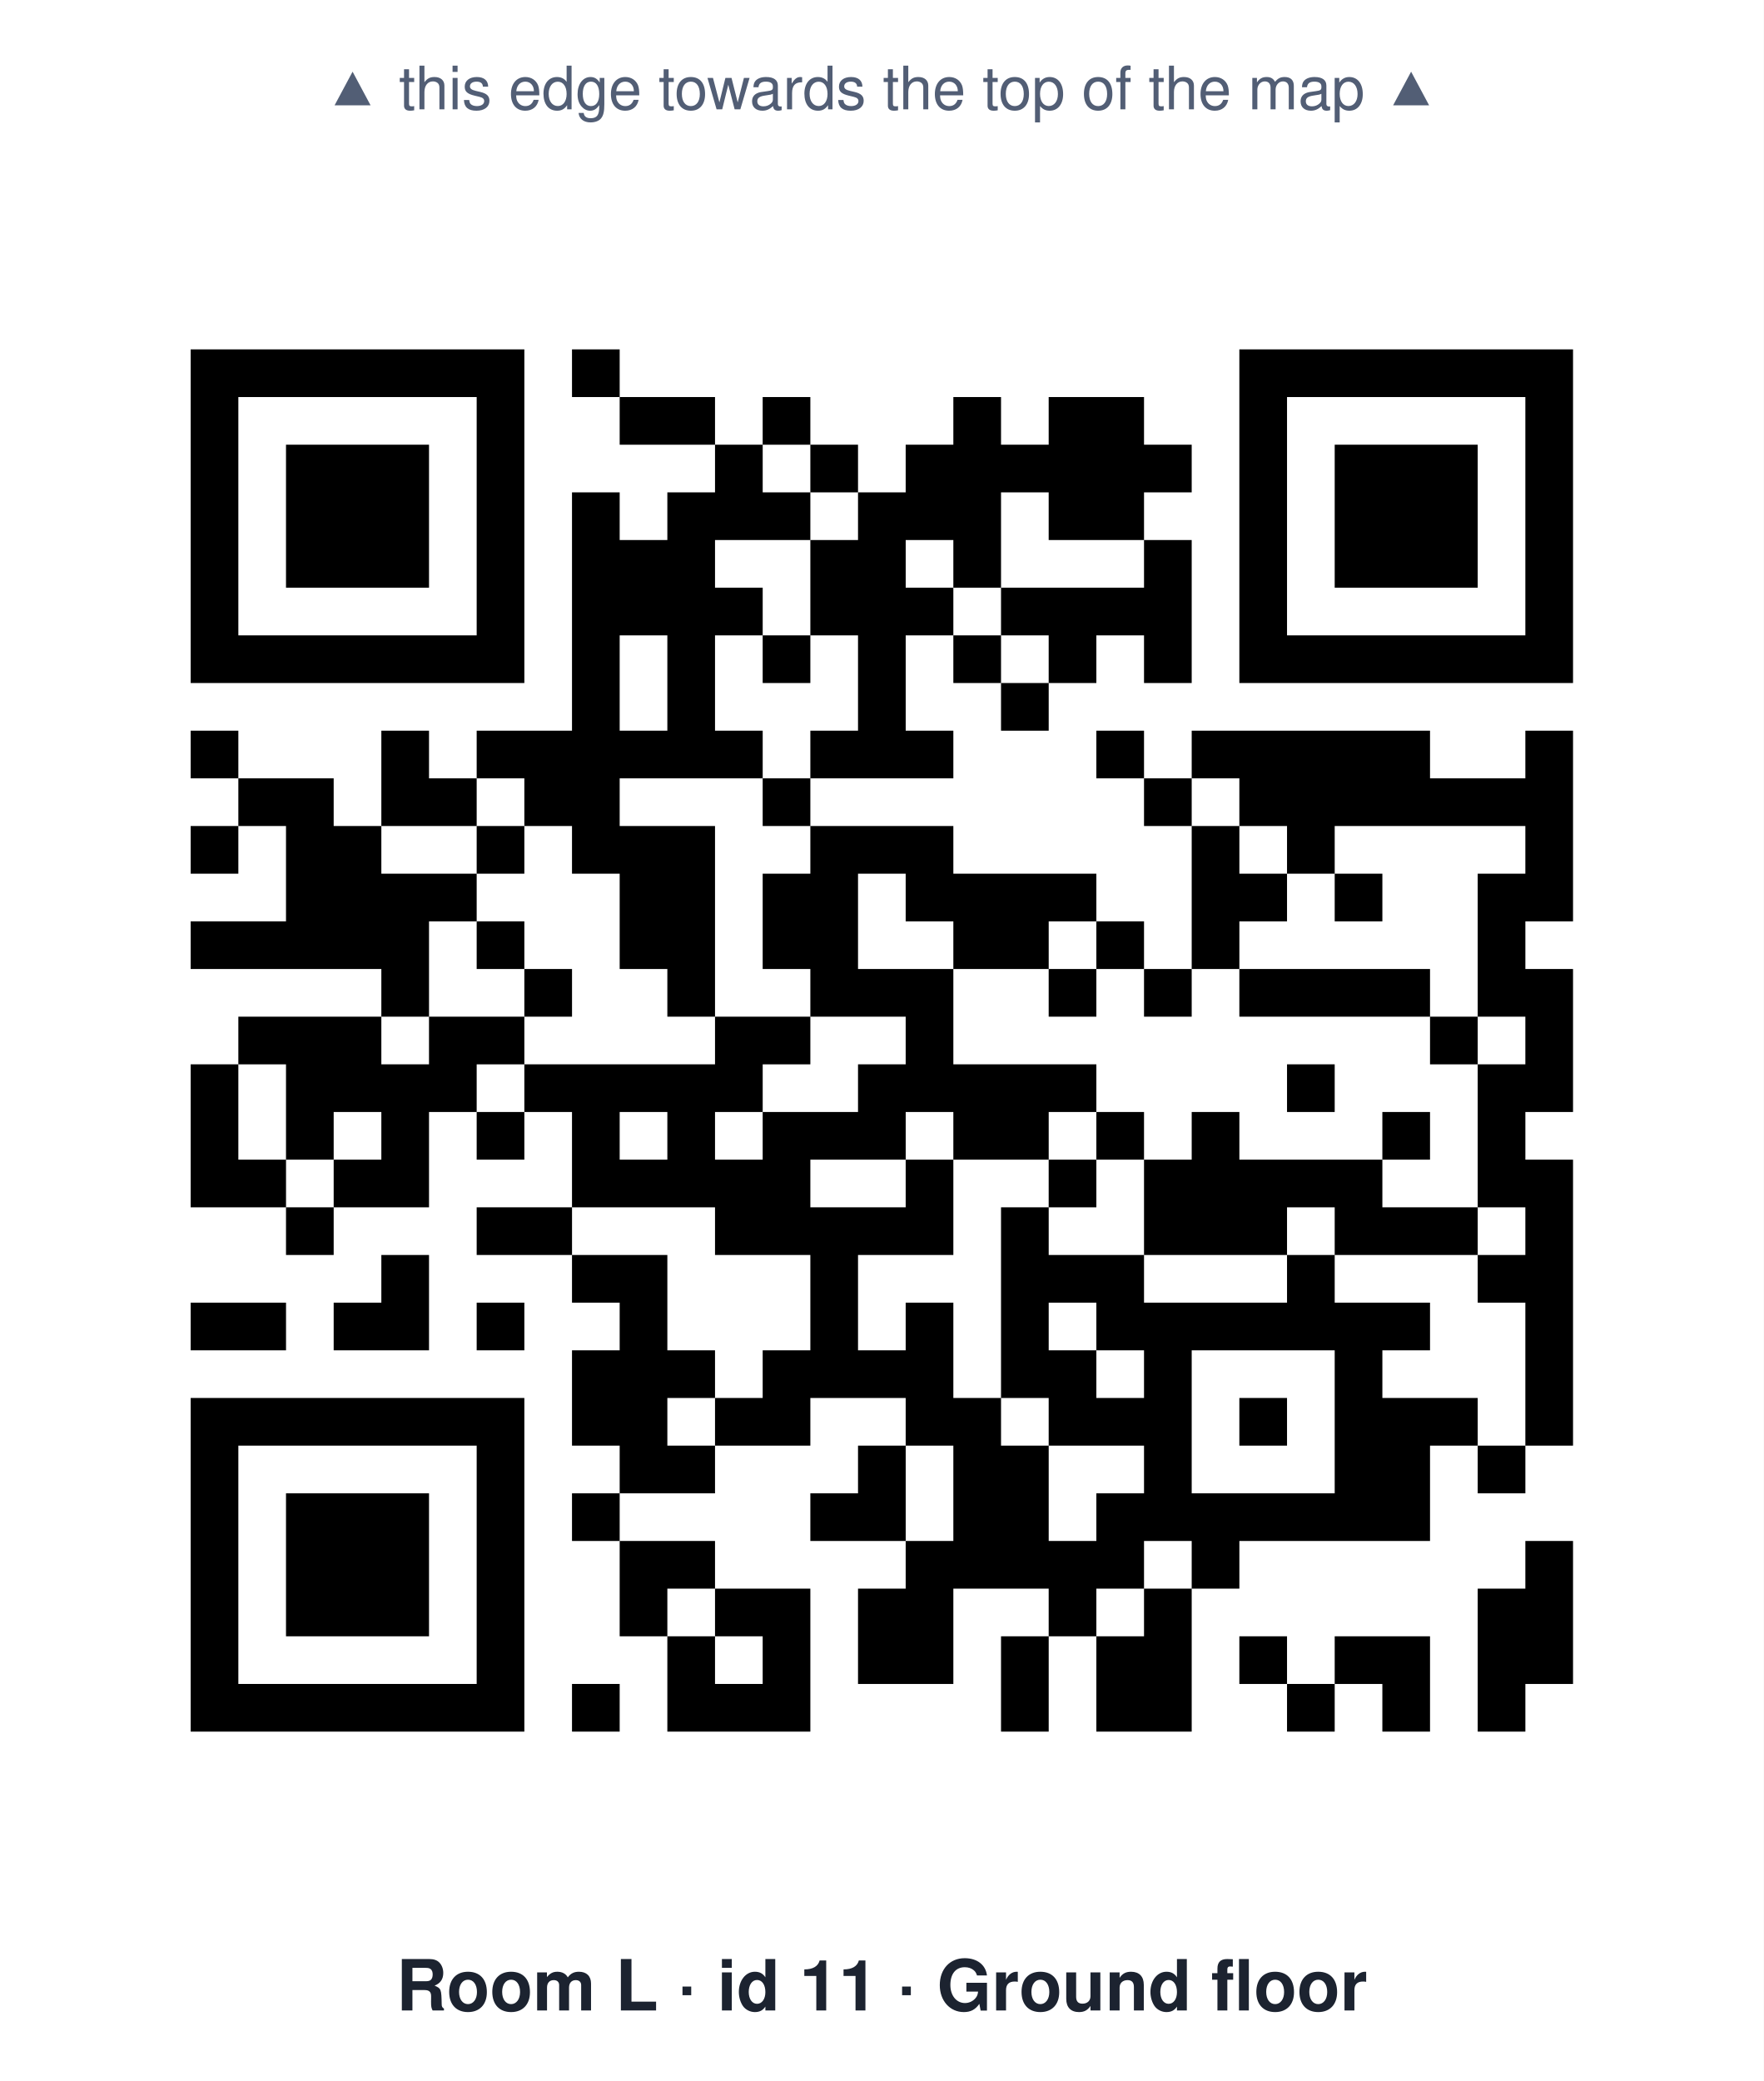
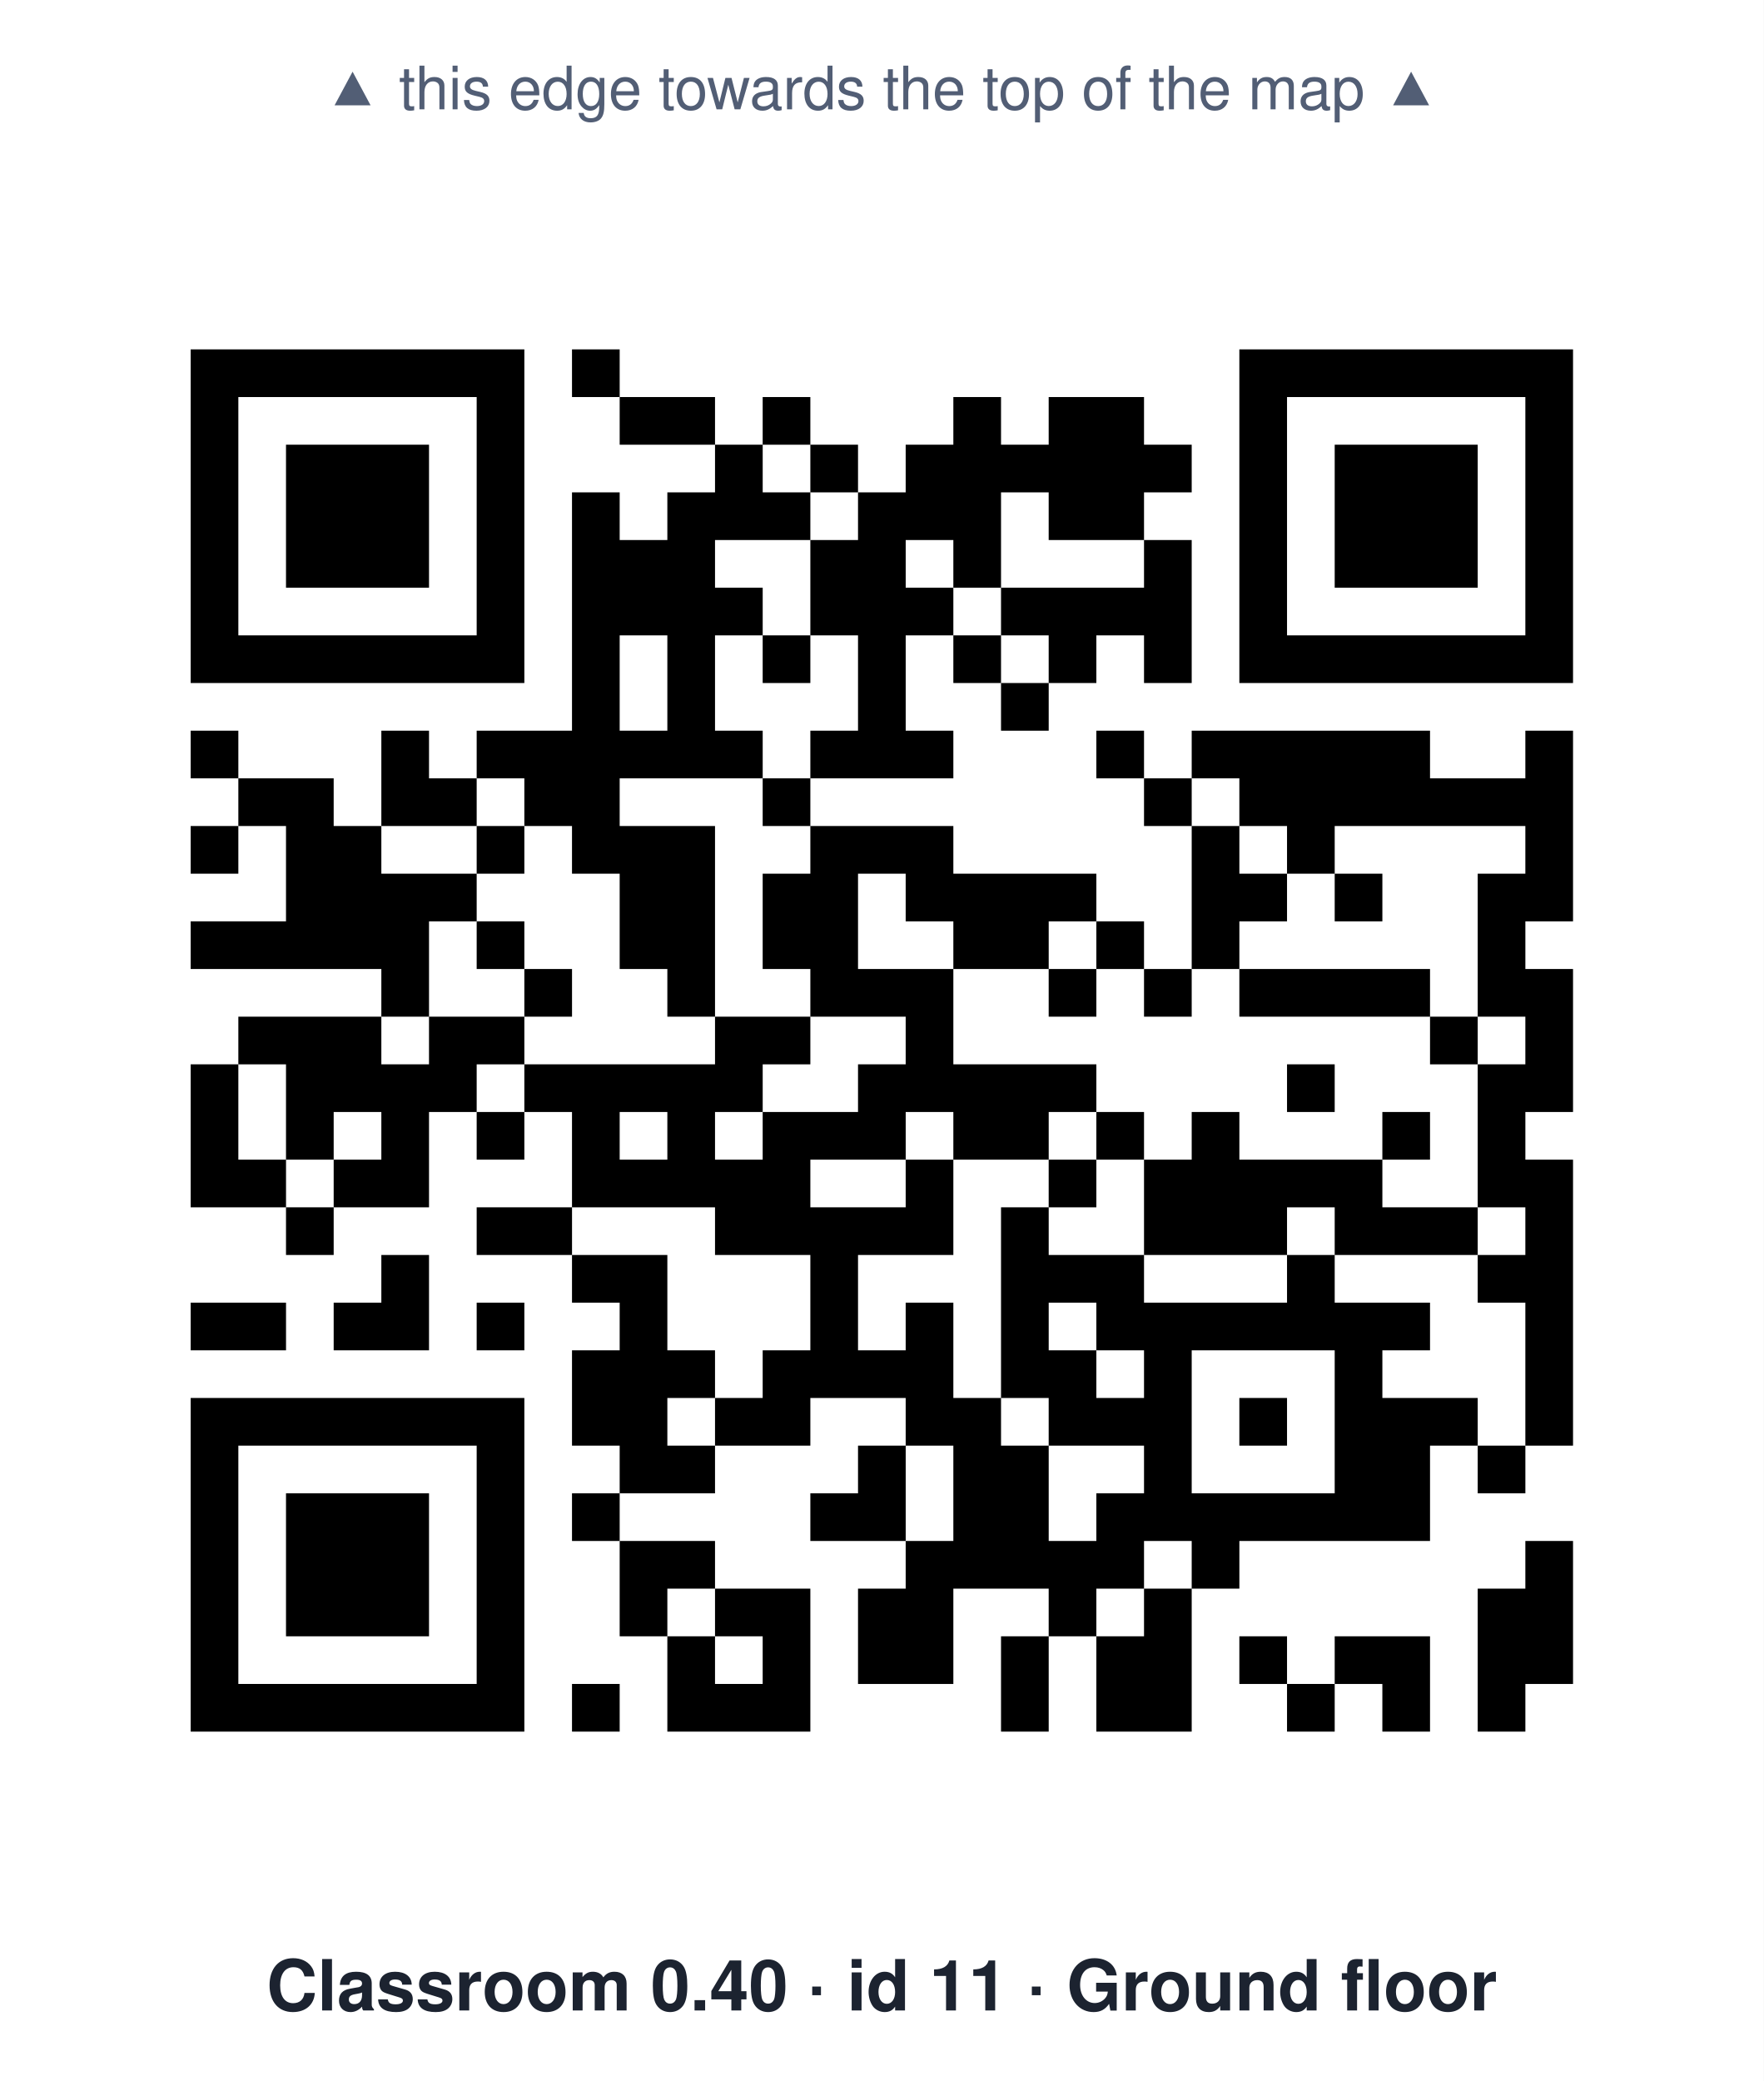
<svg xmlns="http://www.w3.org/2000/svg" viewBox="0 0 1000 1180" width="200mm" height="236mm">
  <rect width="1000" height="1180" fill="#fff" />
  <text x="500" y="62" text-anchor="middle" font-family="Helvetica, Arial, sans-serif" font-size="34" fill="#525E75">▲ this edge towards the top of the map ▲</text>
  <g transform="translate(0 90)">
    <path d="M108.11 108.11h27.03v27.03h-27.03zM135.14 108.11h27.03v27.03h-27.03zM162.16 108.11h27.03v27.03h-27.03zM189.19 108.11h27.03v27.03h-27.03zM216.22 108.11h27.03v27.03h-27.03zM243.24 108.11h27.03v27.03h-27.03zM270.27 108.11h27.03v27.03h-27.03zM324.32 108.11h27.03v27.03h-27.03zM702.70 108.11h27.03v27.03h-27.03zM729.73 108.11h27.03v27.03h-27.03zM756.76 108.11h27.03v27.03h-27.03zM783.78 108.11h27.03v27.03h-27.03zM810.81 108.11h27.03v27.03h-27.03zM837.84 108.11h27.03v27.03h-27.03zM864.86 108.11h27.03v27.03h-27.03zM108.11 135.14h27.03v27.03h-27.03zM270.27 135.14h27.03v27.03h-27.03zM351.35 135.14h27.03v27.03h-27.03zM378.38 135.14h27.03v27.03h-27.03zM432.43 135.14h27.03v27.03h-27.03zM540.54 135.14h27.03v27.03h-27.03zM594.59 135.14h27.03v27.03h-27.03zM621.62 135.14h27.03v27.03h-27.03zM702.70 135.14h27.03v27.03h-27.03zM864.86 135.14h27.03v27.03h-27.03zM108.11 162.16h27.03v27.03h-27.03zM162.16 162.16h27.03v27.03h-27.03zM189.19 162.16h27.03v27.03h-27.03zM216.22 162.16h27.03v27.03h-27.03zM270.27 162.16h27.03v27.03h-27.03zM405.41 162.16h27.03v27.03h-27.03zM459.46 162.16h27.03v27.03h-27.03zM513.51 162.16h27.03v27.03h-27.03zM540.54 162.16h27.03v27.03h-27.03zM567.57 162.16h27.03v27.03h-27.03zM594.59 162.16h27.03v27.03h-27.03zM621.62 162.16h27.03v27.03h-27.03zM648.65 162.16h27.03v27.03h-27.03zM702.70 162.16h27.03v27.03h-27.03zM756.76 162.16h27.03v27.03h-27.03zM783.78 162.16h27.03v27.03h-27.03zM810.81 162.16h27.03v27.03h-27.03zM864.86 162.16h27.03v27.03h-27.03zM108.11 189.19h27.03v27.03h-27.03zM162.16 189.19h27.03v27.03h-27.03zM189.19 189.19h27.03v27.03h-27.03zM216.22 189.19h27.03v27.03h-27.03zM270.27 189.19h27.03v27.03h-27.03zM324.32 189.19h27.03v27.03h-27.03zM378.38 189.19h27.03v27.03h-27.03zM405.41 189.19h27.03v27.03h-27.03zM432.43 189.19h27.03v27.03h-27.03zM486.49 189.19h27.03v27.03h-27.03zM513.51 189.19h27.03v27.03h-27.03zM540.54 189.19h27.03v27.03h-27.03zM594.59 189.19h27.03v27.03h-27.03zM621.62 189.19h27.03v27.03h-27.03zM702.70 189.19h27.03v27.03h-27.03zM756.76 189.19h27.03v27.03h-27.03zM783.78 189.19h27.03v27.03h-27.03zM810.81 189.19h27.03v27.03h-27.03zM864.86 189.19h27.03v27.03h-27.03zM108.11 216.22h27.03v27.03h-27.03zM162.16 216.22h27.03v27.03h-27.03zM189.19 216.22h27.03v27.03h-27.03zM216.22 216.22h27.03v27.03h-27.03zM270.27 216.22h27.03v27.03h-27.03zM324.32 216.22h27.03v27.03h-27.03zM351.35 216.22h27.03v27.03h-27.03zM378.38 216.22h27.03v27.03h-27.03zM459.46 216.22h27.03v27.03h-27.03zM486.49 216.22h27.03v27.03h-27.03zM540.54 216.22h27.03v27.03h-27.03zM648.65 216.22h27.03v27.03h-27.03zM702.70 216.22h27.03v27.03h-27.03zM756.76 216.22h27.03v27.03h-27.03zM783.78 216.22h27.03v27.03h-27.03zM810.81 216.22h27.03v27.03h-27.03zM864.86 216.22h27.03v27.03h-27.03zM108.11 243.24h27.03v27.03h-27.03zM270.27 243.24h27.03v27.03h-27.03zM324.32 243.24h27.03v27.03h-27.03zM351.35 243.24h27.03v27.03h-27.03zM378.38 243.24h27.03v27.03h-27.03zM405.41 243.24h27.03v27.03h-27.03zM459.46 243.24h27.03v27.03h-27.03zM486.49 243.24h27.03v27.03h-27.03zM513.51 243.24h27.03v27.03h-27.03zM567.57 243.24h27.03v27.03h-27.03zM594.59 243.24h27.03v27.03h-27.03zM621.62 243.24h27.03v27.03h-27.03zM648.65 243.24h27.03v27.03h-27.03zM702.70 243.24h27.03v27.03h-27.03zM864.86 243.24h27.03v27.03h-27.03zM108.11 270.27h27.03v27.03h-27.03zM135.14 270.27h27.03v27.03h-27.03zM162.16 270.27h27.03v27.03h-27.03zM189.19 270.27h27.03v27.03h-27.03zM216.22 270.27h27.03v27.03h-27.03zM243.24 270.27h27.03v27.03h-27.03zM270.27 270.27h27.03v27.03h-27.03zM324.32 270.27h27.03v27.03h-27.03zM378.38 270.27h27.03v27.03h-27.03zM432.43 270.27h27.03v27.03h-27.03zM486.49 270.27h27.03v27.03h-27.03zM540.54 270.27h27.03v27.03h-27.03zM594.59 270.27h27.03v27.03h-27.03zM648.65 270.27h27.03v27.03h-27.03zM702.70 270.27h27.03v27.03h-27.03zM729.73 270.27h27.03v27.03h-27.03zM756.76 270.27h27.03v27.03h-27.03zM783.78 270.27h27.03v27.03h-27.03zM810.81 270.27h27.03v27.03h-27.03zM837.84 270.27h27.03v27.03h-27.03zM864.86 270.27h27.03v27.03h-27.03zM324.32 297.30h27.03v27.03h-27.03zM378.38 297.30h27.03v27.03h-27.03zM486.49 297.30h27.03v27.03h-27.03zM567.57 297.30h27.03v27.03h-27.03zM108.11 324.32h27.03v27.03h-27.03zM216.22 324.32h27.03v27.03h-27.03zM270.27 324.32h27.03v27.03h-27.03zM297.30 324.32h27.03v27.03h-27.03zM324.32 324.32h27.03v27.03h-27.03zM351.35 324.32h27.03v27.03h-27.03zM378.38 324.32h27.03v27.03h-27.03zM405.41 324.32h27.03v27.03h-27.03zM459.46 324.32h27.03v27.03h-27.03zM486.49 324.32h27.03v27.03h-27.03zM513.51 324.32h27.03v27.03h-27.03zM621.62 324.32h27.03v27.03h-27.03zM675.68 324.32h27.03v27.03h-27.03zM702.70 324.32h27.03v27.03h-27.03zM729.73 324.32h27.03v27.03h-27.03zM756.76 324.32h27.03v27.03h-27.03zM783.78 324.32h27.03v27.03h-27.03zM864.86 324.32h27.03v27.03h-27.03zM135.14 351.35h27.03v27.03h-27.03zM162.16 351.35h27.03v27.03h-27.03zM216.22 351.35h27.03v27.03h-27.03zM243.24 351.35h27.03v27.03h-27.03zM297.30 351.35h27.03v27.03h-27.03zM324.32 351.35h27.03v27.03h-27.03zM432.43 351.35h27.03v27.03h-27.03zM648.65 351.35h27.03v27.03h-27.03zM702.70 351.35h27.03v27.03h-27.03zM729.73 351.35h27.03v27.03h-27.03zM756.76 351.35h27.03v27.03h-27.03zM783.78 351.35h27.03v27.03h-27.03zM810.81 351.35h27.03v27.03h-27.03zM837.84 351.35h27.03v27.03h-27.03zM864.86 351.35h27.03v27.03h-27.03zM108.11 378.38h27.03v27.03h-27.03zM162.16 378.38h27.03v27.03h-27.03zM189.19 378.38h27.03v27.03h-27.03zM270.27 378.38h27.03v27.03h-27.03zM324.32 378.38h27.03v27.03h-27.03zM351.35 378.38h27.03v27.03h-27.03zM378.38 378.38h27.03v27.03h-27.03zM459.46 378.38h27.03v27.03h-27.03zM486.49 378.38h27.03v27.03h-27.03zM513.51 378.38h27.03v27.03h-27.03zM675.68 378.38h27.03v27.03h-27.03zM729.73 378.38h27.03v27.03h-27.03zM864.86 378.38h27.03v27.03h-27.03zM162.16 405.41h27.03v27.03h-27.03zM189.19 405.41h27.03v27.03h-27.03zM216.22 405.41h27.03v27.03h-27.03zM243.24 405.41h27.03v27.03h-27.03zM351.35 405.41h27.03v27.03h-27.03zM378.38 405.41h27.03v27.03h-27.03zM432.43 405.41h27.03v27.03h-27.03zM459.46 405.41h27.03v27.03h-27.03zM513.51 405.41h27.03v27.03h-27.03zM540.54 405.41h27.03v27.03h-27.03zM567.57 405.41h27.03v27.03h-27.03zM594.59 405.41h27.03v27.03h-27.03zM675.68 405.41h27.03v27.03h-27.03zM702.70 405.41h27.03v27.03h-27.03zM756.76 405.41h27.03v27.03h-27.03zM837.84 405.41h27.03v27.03h-27.03zM864.86 405.41h27.03v27.03h-27.03zM108.11 432.43h27.03v27.03h-27.03zM135.14 432.43h27.03v27.03h-27.03zM162.16 432.43h27.03v27.03h-27.03zM189.19 432.43h27.03v27.03h-27.03zM216.22 432.43h27.03v27.03h-27.03zM270.27 432.43h27.03v27.03h-27.03zM351.35 432.43h27.03v27.03h-27.03zM378.38 432.43h27.03v27.03h-27.03zM432.43 432.43h27.03v27.03h-27.03zM459.46 432.43h27.03v27.03h-27.03zM540.54 432.43h27.03v27.03h-27.03zM567.57 432.43h27.03v27.03h-27.03zM621.62 432.43h27.03v27.03h-27.03zM675.68 432.43h27.03v27.03h-27.03zM837.84 432.43h27.03v27.03h-27.03zM216.22 459.46h27.03v27.03h-27.03zM297.30 459.46h27.03v27.03h-27.03zM378.38 459.46h27.03v27.03h-27.03zM459.46 459.46h27.03v27.03h-27.03zM486.49 459.46h27.03v27.03h-27.03zM513.51 459.46h27.03v27.03h-27.03zM594.59 459.46h27.03v27.03h-27.03zM648.65 459.46h27.03v27.03h-27.03zM702.70 459.46h27.03v27.03h-27.03zM729.73 459.46h27.03v27.03h-27.03zM756.76 459.46h27.03v27.03h-27.03zM783.78 459.46h27.03v27.03h-27.03zM837.84 459.46h27.03v27.03h-27.03zM864.86 459.46h27.03v27.03h-27.03zM135.14 486.49h27.03v27.03h-27.03zM162.16 486.49h27.03v27.03h-27.03zM189.19 486.49h27.03v27.03h-27.03zM243.24 486.49h27.03v27.03h-27.03zM270.27 486.49h27.03v27.03h-27.03zM405.41 486.49h27.03v27.03h-27.03zM432.43 486.49h27.03v27.03h-27.03zM513.51 486.49h27.03v27.03h-27.03zM810.81 486.49h27.03v27.03h-27.03zM864.86 486.49h27.03v27.03h-27.03zM108.11 513.51h27.03v27.03h-27.03zM162.16 513.51h27.03v27.03h-27.03zM189.19 513.51h27.03v27.03h-27.03zM216.22 513.51h27.03v27.03h-27.03zM243.24 513.51h27.03v27.03h-27.03zM297.30 513.51h27.03v27.03h-27.03zM324.32 513.51h27.03v27.03h-27.03zM351.35 513.51h27.03v27.03h-27.03zM378.38 513.51h27.03v27.03h-27.03zM405.41 513.51h27.03v27.03h-27.03zM486.49 513.51h27.03v27.03h-27.03zM513.51 513.51h27.03v27.03h-27.03zM540.54 513.51h27.03v27.03h-27.03zM567.57 513.51h27.03v27.03h-27.03zM594.59 513.51h27.03v27.03h-27.03zM729.73 513.51h27.03v27.03h-27.03zM837.84 513.51h27.03v27.03h-27.03zM864.86 513.51h27.03v27.03h-27.03zM108.11 540.54h27.03v27.03h-27.03zM162.16 540.54h27.03v27.03h-27.03zM216.22 540.54h27.03v27.03h-27.03zM270.27 540.54h27.03v27.03h-27.03zM324.32 540.54h27.03v27.03h-27.03zM378.38 540.54h27.03v27.03h-27.03zM432.43 540.54h27.03v27.03h-27.03zM459.46 540.54h27.03v27.03h-27.03zM486.49 540.54h27.03v27.03h-27.03zM540.54 540.54h27.03v27.03h-27.03zM567.57 540.54h27.03v27.03h-27.03zM621.62 540.54h27.03v27.03h-27.03zM675.68 540.54h27.03v27.03h-27.03zM783.78 540.54h27.03v27.03h-27.03zM837.84 540.54h27.03v27.03h-27.03zM108.11 567.57h27.03v27.03h-27.03zM135.14 567.57h27.03v27.03h-27.03zM189.19 567.57h27.03v27.03h-27.03zM216.22 567.57h27.03v27.03h-27.03zM324.32 567.57h27.03v27.03h-27.03zM351.35 567.57h27.03v27.03h-27.03zM378.38 567.57h27.03v27.03h-27.03zM405.41 567.57h27.03v27.03h-27.03zM432.43 567.57h27.03v27.03h-27.03zM513.51 567.57h27.03v27.03h-27.03zM594.59 567.57h27.03v27.03h-27.03zM648.65 567.57h27.03v27.03h-27.03zM675.68 567.57h27.03v27.03h-27.03zM702.70 567.57h27.03v27.03h-27.03zM729.73 567.57h27.03v27.03h-27.03zM756.76 567.57h27.03v27.03h-27.03zM837.84 567.57h27.03v27.03h-27.03zM864.86 567.57h27.03v27.03h-27.03zM162.16 594.59h27.03v27.03h-27.03zM270.27 594.59h27.03v27.03h-27.03zM297.30 594.59h27.03v27.03h-27.03zM405.41 594.59h27.03v27.03h-27.03zM432.43 594.59h27.03v27.03h-27.03zM459.46 594.59h27.03v27.03h-27.03zM486.49 594.59h27.03v27.03h-27.03zM513.51 594.59h27.03v27.03h-27.03zM567.57 594.59h27.03v27.03h-27.03zM648.65 594.59h27.03v27.03h-27.03zM675.68 594.59h27.03v27.03h-27.03zM702.70 594.59h27.03v27.03h-27.03zM756.76 594.59h27.03v27.03h-27.03zM783.78 594.59h27.03v27.03h-27.03zM810.81 594.59h27.03v27.03h-27.03zM864.86 594.59h27.03v27.03h-27.03zM216.22 621.62h27.03v27.03h-27.03zM324.32 621.62h27.03v27.03h-27.03zM351.35 621.62h27.03v27.03h-27.03zM459.46 621.62h27.03v27.03h-27.03zM567.57 621.62h27.03v27.03h-27.03zM594.59 621.62h27.03v27.03h-27.03zM621.62 621.62h27.03v27.03h-27.03zM729.73 621.62h27.03v27.03h-27.03zM837.84 621.62h27.03v27.03h-27.03zM864.86 621.62h27.03v27.03h-27.03zM108.11 648.65h27.03v27.03h-27.03zM135.14 648.65h27.03v27.03h-27.03zM189.19 648.65h27.03v27.03h-27.03zM216.22 648.65h27.03v27.03h-27.03zM270.27 648.65h27.03v27.03h-27.03zM351.35 648.65h27.03v27.03h-27.03zM459.46 648.65h27.03v27.03h-27.03zM513.51 648.65h27.03v27.03h-27.03zM567.57 648.65h27.03v27.03h-27.03zM621.62 648.65h27.03v27.03h-27.03zM648.65 648.65h27.03v27.03h-27.03zM675.68 648.65h27.03v27.03h-27.03zM702.70 648.65h27.03v27.03h-27.03zM729.73 648.65h27.03v27.03h-27.03zM756.76 648.65h27.03v27.03h-27.03zM783.78 648.65h27.03v27.03h-27.03zM864.86 648.65h27.03v27.03h-27.03zM324.32 675.68h27.03v27.03h-27.03zM351.35 675.68h27.03v27.03h-27.03zM378.38 675.68h27.03v27.03h-27.03zM432.43 675.68h27.03v27.03h-27.03zM459.46 675.68h27.03v27.03h-27.03zM486.49 675.68h27.03v27.03h-27.03zM513.51 675.68h27.03v27.03h-27.03zM567.57 675.68h27.03v27.03h-27.03zM594.59 675.68h27.03v27.03h-27.03zM648.65 675.68h27.03v27.03h-27.03zM756.76 675.68h27.03v27.03h-27.03zM864.86 675.68h27.03v27.03h-27.03zM108.11 702.70h27.03v27.03h-27.03zM135.14 702.70h27.03v27.03h-27.03zM162.16 702.70h27.03v27.03h-27.03zM189.19 702.70h27.03v27.03h-27.03zM216.22 702.70h27.03v27.03h-27.03zM243.24 702.70h27.03v27.03h-27.03zM270.27 702.70h27.03v27.03h-27.03zM324.32 702.70h27.03v27.03h-27.03zM351.35 702.70h27.03v27.03h-27.03zM405.41 702.70h27.03v27.03h-27.03zM432.43 702.70h27.03v27.03h-27.03zM513.51 702.70h27.03v27.03h-27.03zM540.54 702.70h27.03v27.03h-27.03zM594.59 702.70h27.03v27.03h-27.03zM621.62 702.70h27.03v27.03h-27.03zM648.65 702.70h27.03v27.03h-27.03zM702.70 702.70h27.03v27.03h-27.03zM756.76 702.70h27.03v27.03h-27.03zM783.78 702.70h27.03v27.03h-27.03zM810.81 702.70h27.03v27.03h-27.03zM864.86 702.70h27.03v27.03h-27.03zM108.11 729.73h27.03v27.03h-27.03zM270.27 729.73h27.03v27.03h-27.03zM351.35 729.73h27.03v27.03h-27.03zM378.38 729.73h27.03v27.03h-27.03zM486.49 729.73h27.03v27.03h-27.03zM540.54 729.73h27.03v27.03h-27.03zM567.57 729.73h27.03v27.03h-27.03zM648.65 729.73h27.03v27.03h-27.03zM756.76 729.73h27.03v27.03h-27.03zM783.78 729.73h27.03v27.03h-27.03zM837.84 729.73h27.03v27.03h-27.03zM108.11 756.76h27.03v27.03h-27.03zM162.16 756.76h27.03v27.03h-27.03zM189.19 756.76h27.03v27.03h-27.03zM216.22 756.76h27.03v27.03h-27.03zM270.27 756.76h27.03v27.03h-27.03zM324.32 756.76h27.03v27.03h-27.03zM459.46 756.76h27.03v27.03h-27.03zM486.49 756.76h27.03v27.03h-27.03zM540.54 756.76h27.03v27.03h-27.03zM567.57 756.76h27.03v27.03h-27.03zM621.62 756.76h27.03v27.03h-27.03zM648.65 756.76h27.03v27.03h-27.03zM675.68 756.76h27.03v27.03h-27.03zM702.70 756.76h27.03v27.03h-27.03zM729.73 756.76h27.03v27.03h-27.03zM756.76 756.76h27.03v27.03h-27.03zM783.78 756.76h27.03v27.03h-27.03zM108.11 783.78h27.03v27.03h-27.03zM162.16 783.78h27.03v27.03h-27.03zM189.19 783.78h27.03v27.03h-27.03zM216.22 783.78h27.03v27.03h-27.03zM270.27 783.78h27.03v27.03h-27.03zM351.35 783.78h27.03v27.03h-27.03zM378.38 783.78h27.03v27.03h-27.03zM513.51 783.78h27.03v27.03h-27.03zM540.54 783.78h27.03v27.03h-27.03zM567.57 783.78h27.03v27.03h-27.03zM594.59 783.78h27.03v27.03h-27.03zM621.62 783.78h27.03v27.03h-27.03zM675.68 783.78h27.03v27.03h-27.03zM864.86 783.78h27.03v27.03h-27.03zM108.11 810.81h27.03v27.03h-27.03zM162.16 810.81h27.03v27.03h-27.03zM189.19 810.81h27.03v27.03h-27.03zM216.22 810.81h27.03v27.03h-27.03zM270.27 810.81h27.03v27.03h-27.03zM351.35 810.81h27.03v27.03h-27.03zM405.41 810.81h27.03v27.03h-27.03zM432.43 810.81h27.03v27.03h-27.03zM486.49 810.81h27.03v27.03h-27.03zM513.51 810.81h27.03v27.03h-27.03zM594.59 810.81h27.03v27.03h-27.03zM648.65 810.81h27.03v27.03h-27.03zM837.84 810.81h27.03v27.03h-27.03zM864.86 810.81h27.03v27.03h-27.03zM108.11 837.84h27.03v27.03h-27.03zM270.27 837.84h27.03v27.03h-27.03zM378.38 837.84h27.03v27.03h-27.03zM432.43 837.84h27.03v27.03h-27.03zM486.49 837.84h27.03v27.03h-27.03zM513.51 837.84h27.03v27.03h-27.03zM567.57 837.84h27.03v27.03h-27.03zM621.62 837.84h27.03v27.03h-27.03zM648.65 837.84h27.03v27.03h-27.03zM702.70 837.84h27.03v27.03h-27.03zM756.76 837.84h27.03v27.03h-27.03zM783.78 837.84h27.03v27.03h-27.03zM837.84 837.84h27.03v27.03h-27.03zM864.86 837.84h27.03v27.03h-27.03zM108.11 864.86h27.03v27.03h-27.03zM135.14 864.86h27.03v27.03h-27.03zM162.16 864.86h27.03v27.03h-27.03zM189.19 864.86h27.03v27.03h-27.03zM216.22 864.86h27.03v27.03h-27.03zM243.24 864.86h27.03v27.03h-27.03zM270.27 864.86h27.03v27.03h-27.03zM324.32 864.86h27.03v27.03h-27.03zM378.38 864.86h27.03v27.03h-27.03zM405.41 864.86h27.03v27.03h-27.03zM432.43 864.86h27.03v27.03h-27.03zM567.57 864.86h27.03v27.03h-27.03zM621.62 864.86h27.03v27.03h-27.03zM648.65 864.86h27.03v27.03h-27.03zM729.73 864.86h27.03v27.03h-27.03zM783.78 864.86h27.03v27.03h-27.03zM837.84 864.86h27.03v27.03h-27.03z" fill="#000" />
  </g>
-   <text x="500" y="1140" text-anchor="middle" font-family="Helvetica, Arial, sans-serif" font-size="40" font-weight="bold" fill="#1c2330">Room L · id 11 · Ground floor</text>
+   <text x="500" y="1140" text-anchor="middle" font-family="Helvetica, Arial, sans-serif" font-size="40" font-weight="bold" fill="#1c2330">Classroom 0.40 · id 11 · Ground floor</text>
</svg>
